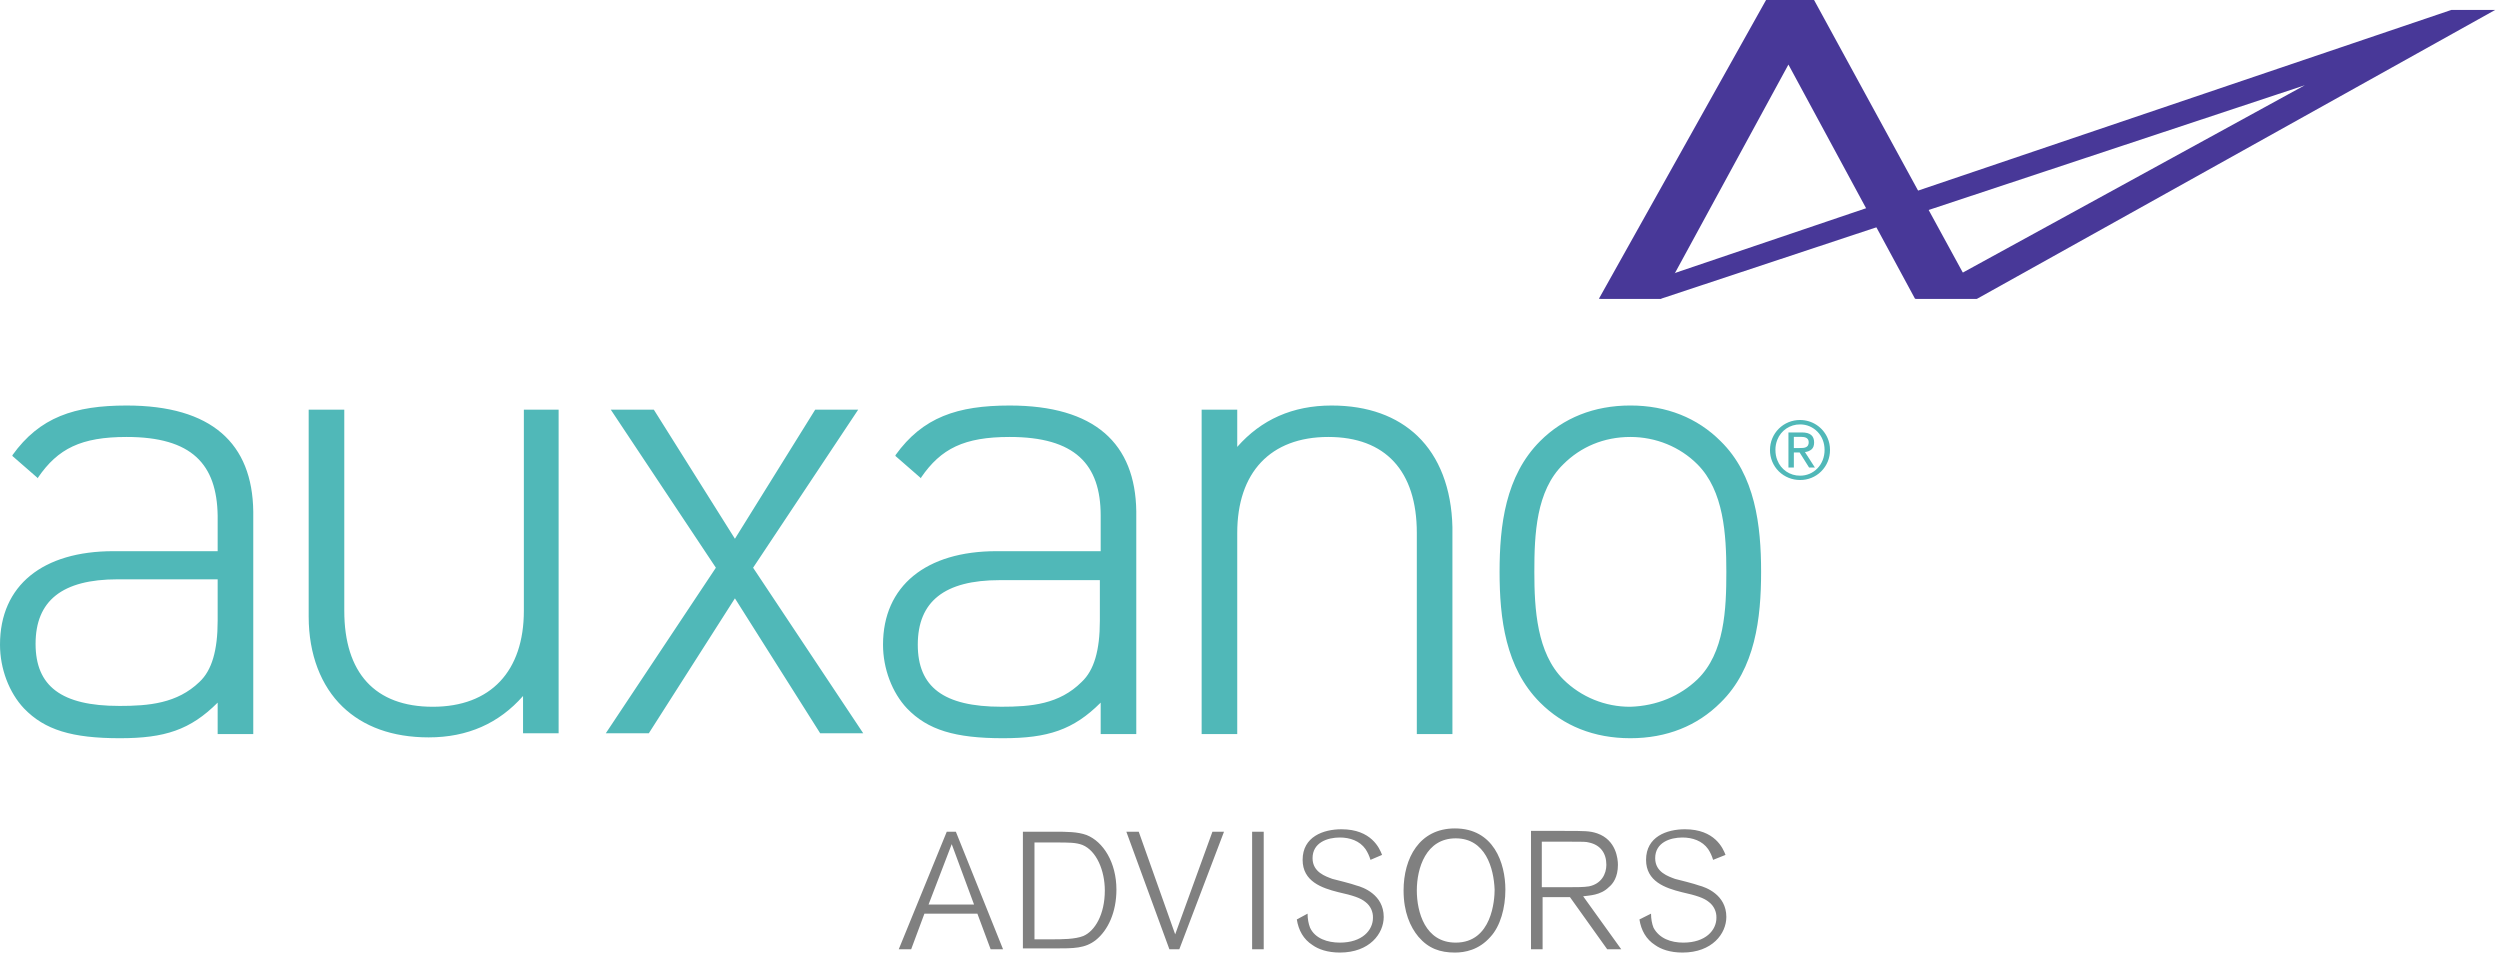
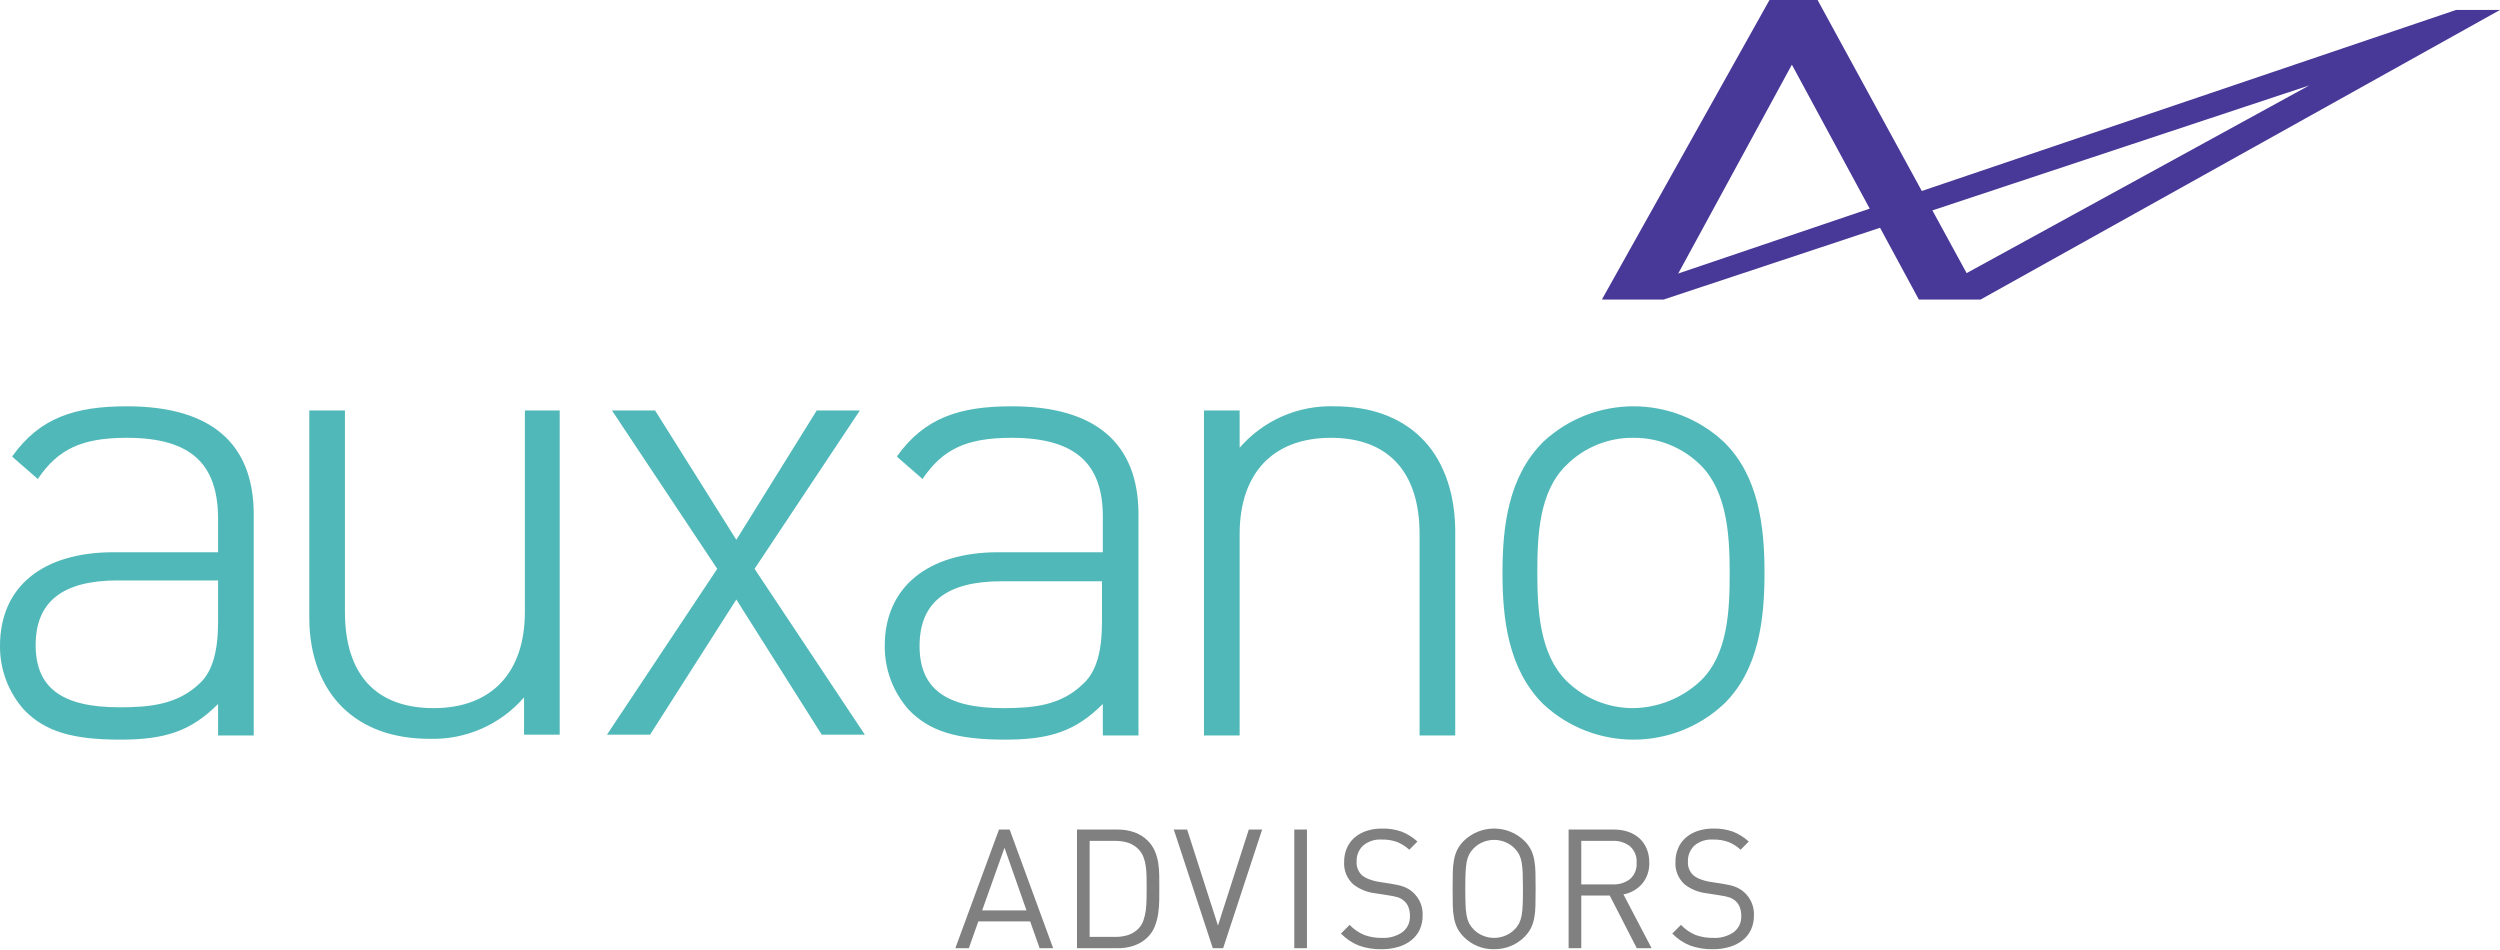
- <svg xmlns="http://www.w3.org/2000/svg" height="48" viewBox="0 0 125 48" width="125">
-   <g fill="none" fill-rule="evenodd">
-     <g fill-rule="nonzero">
-       <path d="M50.152 47.462h-.621l-.662-1.78h-2.648l-.662 1.78h-.621l2.4-5.876h.455zm-1.449-2.234l-1.117-3.021-1.158 3.02h2.275zm2.442 2.234v-5.876h1.572c.62 0 1.159 0 1.614.166.828.33 1.49 1.365 1.49 2.73 0 1.118-.414 2.028-1.035 2.525-.538.414-1.076.414-2.069.414h-1.572zm.58-.496h.868c.497 0 1.159 0 1.573-.166.579-.248 1.075-1.076 1.075-2.276 0-.993-.413-1.986-1.117-2.276-.33-.124-.662-.124-1.365-.124h-1.035v4.842zm7.241.496h-.497l-2.152-5.876h.62l1.822 5.131 1.862-5.13h.579zm4.22 0h-.58v-5.876h.58zm5.338-4.469a2.018 2.018 0 0 0-.248-.538c-.29-.414-.786-.58-1.283-.58-.62 0-1.365.25-1.365 1.035 0 .704.662.91.993 1.035.165.041.993.248 1.2.33.33.084 1.365.456 1.365 1.573 0 .828-.703 1.78-2.193 1.78-.62 0-1.076-.166-1.365-.373-.456-.29-.704-.745-.787-1.283l.538-.29c0 .249.042.497.124.704.249.538.87.745 1.49.745 1.117 0 1.655-.62 1.655-1.241a.951.951 0 0 0-.372-.787c-.248-.206-.62-.33-1.366-.496-.827-.207-1.779-.538-1.779-1.614 0-1.159 1.035-1.53 1.945-1.53 1.49 0 1.903.95 2.027 1.282zm6 3.848c-.58.662-1.283.787-1.78.787-.744 0-1.323-.207-1.82-.787-.414-.496-.745-1.241-.745-2.317 0-1.614.787-3.103 2.566-3.103 1.945 0 2.524 1.738 2.524 3.062 0 .91-.248 1.82-.745 2.358zm-1.738-4.924c-1.49 0-1.945 1.49-1.945 2.607 0 1.076.414 2.607 1.945 2.607 1.82 0 1.945-2.152 1.945-2.648-.041-1.076-.455-2.566-1.945-2.566zm8.276 5.545h-.703l-1.862-2.607H77.13v2.607h-.58v-5.917h1.656c1.034 0 1.283 0 1.655.124.952.331 1.035 1.283 1.035 1.572 0 .621-.249.952-.456 1.118-.413.413-.993.413-1.282.455l1.903 2.648zM77.09 44.36h1.365c.373 0 .745 0 .993-.042.621-.124.87-.62.87-1.076 0-.579-.29-.993-.87-1.117-.165-.041-.248-.041-.993-.041H77.09zm8.565-1.367a2.018 2.018 0 0 0-.248-.538c-.29-.414-.786-.58-1.283-.58-.62 0-1.365.25-1.365 1.035 0 .704.662.91.993 1.035.165.041.993.248 1.2.33.33.084 1.365.456 1.365 1.573 0 .828-.703 1.78-2.193 1.78-.62 0-1.076-.166-1.365-.373-.456-.29-.704-.745-.787-1.283l.58-.29c0 .249.041.497.124.704.29.538.869.745 1.49.745 1.117 0 1.655-.62 1.655-1.241a.951.951 0 0 0-.373-.787c-.248-.206-.62-.33-1.365-.496-.828-.207-1.78-.538-1.78-1.614 0-1.159 1.035-1.53 1.945-1.53 1.49 0 1.904.95 2.028 1.282l-.62.248z" fill="gray" />
-       <path d="M6.331 20.276c-2.607 0-4.345.58-5.71 2.483v.041l1.282 1.117v-.041c.994-1.448 2.152-2.028 4.428-2.028 3.269 0 4.51 1.366 4.552 3.931v1.78H5.669C2.152 27.559 0 29.255 0 32.234c0 1.2.455 2.4 1.2 3.187 1.034 1.076 2.4 1.49 4.8 1.49 2.234 0 3.517-.414 4.883-1.78v1.572h1.78v-11.13c-.042-3.394-2.07-5.297-6.332-5.297zm-.372 15.02c-2.897 0-4.18-.993-4.18-3.103 0-2.152 1.324-3.227 4.097-3.227h5.007v2.068c0 1.49-.29 2.483-.91 3.063-1.118 1.075-2.525 1.2-4.014 1.2zm20.234-14.813v10.055c0 3.02-1.655 4.8-4.552 4.8-2.896 0-4.427-1.697-4.427-4.8V20.483h-1.78v10.345c0 1.903.621 3.475 1.697 4.51 1.035.993 2.483 1.531 4.303 1.531 1.945 0 3.518-.703 4.718-2.069v1.862h1.779v-16.18h-1.738zm11.462 7.903l5.255-7.903h-2.15l-4.014 6.455-4.055-6.455h-2.152l5.255 7.903-5.503 8.276h2.151l4.304-6.745 4.262 6.745h2.152zm12.828-8.11c-2.607 0-4.345.58-5.71 2.483v.041l1.282 1.117v-.041c.993-1.448 2.152-2.028 4.428-2.028 3.269 0 4.551 1.366 4.551 3.931v1.78h-5.213c-3.518 0-5.67 1.738-5.67 4.675 0 1.2.456 2.4 1.2 3.187 1.035 1.076 2.4 1.49 4.8 1.49 2.235 0 3.518-.414 4.883-1.78v1.572h1.78v-11.13c-.042-3.394-2.07-5.297-6.331-5.297zm4.51 8.69v2.068c0 1.49-.29 2.483-.91 3.063-1.117 1.117-2.524 1.24-4.014 1.24-2.897 0-4.18-.992-4.18-3.103 0-2.151 1.325-3.227 4.097-3.227h5.007zm15.89-7.159c-1.035-.993-2.483-1.531-4.304-1.531-1.945 0-3.517.703-4.717 2.069v-1.862h-1.78v16.22h1.78V26.648c0-3.02 1.655-4.8 4.552-4.8 2.855 0 4.427 1.697 4.427 4.8v10.055h1.78V26.36c-.042-1.945-.662-3.518-1.738-4.552zm15.145.248c-1.159-1.158-2.69-1.78-4.51-1.78-1.821 0-3.352.622-4.511 1.78-1.738 1.738-2.028 4.22-2.028 6.538 0 2.317.29 4.8 2.028 6.538 1.159 1.159 2.69 1.78 4.51 1.78s3.352-.621 4.51-1.78c1.739-1.697 2.028-4.22 2.028-6.538 0-2.317-.29-4.841-2.027-6.538zm-4.51 13.283a4.724 4.724 0 0 1-3.352-1.366c-1.325-1.324-1.449-3.517-1.449-5.379s.083-4.055 1.449-5.38c.868-.868 2.027-1.365 3.351-1.365 1.283 0 2.483.497 3.352 1.366 1.324 1.324 1.448 3.517 1.448 5.38 0 1.861-.083 4.054-1.448 5.378-.869.828-2.028 1.325-3.352 1.366z" fill="#50b8b8" />
-       <path d="M124.759.497h-2.193l-42.621 14.44h3.103l32.193-10.675-19.49 10.676h3.104z" fill="#483898" />
-       <path d="M90.703 0h-2.4l-8.358 14.938h3.103l6.373-11.71 6.33 11.71h3.104z" fill="#483898" />
-     </g>
-     <path d="M89.693 22.402h.283c.061 0 .12-.002.174-.006a.44.44 0 0 0 .145-.035.229.229 0 0 0 .102-.086.297.297 0 0 0 .038-.163.255.255 0 0 0-.034-.14.23.23 0 0 0-.088-.08.383.383 0 0 0-.124-.039.966.966 0 0 0-.137-.01h-.36v.559zm-.271-.78h.674c.207 0 .36.042.46.125s.15.209.15.377c0 .158-.044.274-.132.348a.59.59 0 0 1-.327.13l.499.776h-.291l-.475-.756h-.287v.756h-.271zm-.65.872c0 .185.03.355.093.512a1.201 1.201 0 0 0 1.139.777 1.184 1.184 0 0 0 .872-.37c.11-.114.196-.25.259-.407a1.37 1.37 0 0 0 .094-.512c0-.18-.032-.347-.094-.502a1.222 1.222 0 0 0-.648-.673 1.184 1.184 0 0 0-.483-.098 1.208 1.208 0 0 0-1.139.771 1.332 1.332 0 0 0-.094.502zm-.272 0A1.493 1.493 0 0 1 90.004 21a1.497 1.497 0 0 1 1.376.904c.08.182.12.378.12.59a1.489 1.489 0 0 1-.443 1.078 1.468 1.468 0 0 1-1.053.428 1.51 1.51 0 0 1-1.06-.428 1.489 1.489 0 0 1-.445-1.078z" fill="#50b8b8" />
+ <svg xmlns="http://www.w3.org/2000/svg" viewBox="0 0 357.667 135.801">
+   <path d="M148.739 135.659l-1.359-3.839h-7.415l-1.358 3.839h-1.932l6.247-16.977h1.525l6.224 16.977zm-5.03-14.377l-3.195 8.964h6.341zm22.149 5.698q0 .882-.012 1.86a13.977 13.977 0 0 1-.155 1.92 8.094 8.094 0 0 1-.488 1.8 4.566 4.566 0 0 1-1.014 1.526 5.08 5.08 0 0 1-1.86 1.168 6.957 6.957 0 0 1-2.432.405h-5.817v-16.977h5.817a6.98 6.98 0 0 1 2.432.405 5.083 5.083 0 0 1 1.86 1.17 4.755 4.755 0 0 1 1.014 1.465 7.145 7.145 0 0 1 .488 1.669 12.056 12.056 0 0 1 .155 1.788q.012.918.012 1.801zm-1.813 0q0-.787-.011-1.562a12.415 12.415 0 0 0-.108-1.478 5.905 5.905 0 0 0-.333-1.323 3.238 3.238 0 0 0-.668-1.073 3.68 3.68 0 0 0-1.502-.966 5.861 5.861 0 0 0-1.836-.274h-3.696v13.734h3.696a5.864 5.864 0 0 0 1.836-.275 3.671 3.671 0 0 0 1.502-.966 3.127 3.127 0 0 0 .668-1.132 6.97 6.97 0 0 0 .333-1.455 14.898 14.898 0 0 0 .108-1.609q.012-.835.012-1.621zm10.945 8.678h-1.478l-5.58-16.976h1.908l4.41 13.734 4.411-13.734h1.907zm10.18 0v-16.976h1.812v16.976zm18.36-4.672a4.723 4.723 0 0 1-.417 2.014 4.18 4.18 0 0 1-1.192 1.514 5.552 5.552 0 0 1-1.86.954 8.154 8.154 0 0 1-2.396.333 9.059 9.059 0 0 1-3.267-.524 7.349 7.349 0 0 1-2.552-1.717l1.24-1.24a6.114 6.114 0 0 0 2.123 1.455 7.06 7.06 0 0 0 2.503.405 4.715 4.715 0 0 0 2.933-.822 2.76 2.76 0 0 0 1.072-2.325 3.497 3.497 0 0 0-.202-1.216 2.212 2.212 0 0 0-.608-.906 2.577 2.577 0 0 0-.846-.512 8.333 8.333 0 0 0-1.371-.299l-1.98-.31a6.217 6.217 0 0 1-3.123-1.287 4.025 4.025 0 0 1-1.288-3.172 4.95 4.95 0 0 1 .382-1.967 4.167 4.167 0 0 1 1.085-1.513 5.021 5.021 0 0 1 1.705-.966 6.91 6.91 0 0 1 2.265-.346 7.91 7.91 0 0 1 2.79.44 7.33 7.33 0 0 1 2.264 1.419l-1.167 1.169a5.705 5.705 0 0 0-1.694-1.085 6.015 6.015 0 0 0-2.264-.37 3.759 3.759 0 0 0-2.647.858 2.965 2.965 0 0 0-.93 2.29 2.457 2.457 0 0 0 .763 1.954 3.68 3.68 0 0 0 1.013.573 6.674 6.674 0 0 0 1.276.357l1.86.287q.596.095 1.062.203a5.578 5.578 0 0 1 .822.25 4.593 4.593 0 0 1 .655.322 3.55 3.55 0 0 1 .56.417 4.176 4.176 0 0 1 1.431 3.363zm16.165-3.816q0 1.36-.024 2.372a10.872 10.872 0 0 1-.178 1.813 5.61 5.61 0 0 1-.477 1.442 4.826 4.826 0 0 1-.918 1.24 5.963 5.963 0 0 1-1.955 1.312 6.192 6.192 0 0 1-2.385.452 5.897 5.897 0 0 1-4.34-1.764 4.802 4.802 0 0 1-.918-1.24 5.61 5.61 0 0 1-.476-1.442 10.872 10.872 0 0 1-.179-1.813q-.023-1.012-.023-2.372t.023-2.372a10.883 10.883 0 0 1 .179-1.813 5.635 5.635 0 0 1 .476-1.442 4.817 4.817 0 0 1 .918-1.24 6.219 6.219 0 0 1 8.68 0 4.84 4.84 0 0 1 .918 1.24 5.635 5.635 0 0 1 .477 1.442 10.883 10.883 0 0 1 .179 1.813q.023 1.014.023 2.372zm-1.812 0q0-1.334-.036-2.253a11.117 11.117 0 0 0-.154-1.561 4.056 4.056 0 0 0-.358-1.11 3.482 3.482 0 0 0-.644-.87 3.859 3.859 0 0 0-1.323-.893 4.18 4.18 0 0 0-3.219 0 3.85 3.85 0 0 0-1.323.893 3.458 3.458 0 0 0-.644.87 4.06 4.06 0 0 0-.358 1.11 11.117 11.117 0 0 0-.154 1.561q-.037.919-.037 2.253t.037 2.253a11.149 11.149 0 0 0 .154 1.563 4.053 4.053 0 0 0 .358 1.108 3.46 3.46 0 0 0 .644.87 3.852 3.852 0 0 0 1.323.894 4.191 4.191 0 0 0 3.219 0 3.861 3.861 0 0 0 1.323-.894 3.484 3.484 0 0 0 .644-.87 4.05 4.05 0 0 0 .358-1.109 11.149 11.149 0 0 0 .154-1.562q.037-.917.036-2.253zm16.286 8.489l-3.864-7.535h-4.077v7.535h-1.811v-16.977h6.508a6.146 6.146 0 0 1 2.027.322 4.556 4.556 0 0 1 1.597.93 4.152 4.152 0 0 1 1.037 1.49 5.065 5.065 0 0 1 .37 1.98 4.465 4.465 0 0 1-1.025 3.04 4.649 4.649 0 0 1-2.67 1.514l4.03 7.701zm-.025-12.232a2.865 2.865 0 0 0-.941-2.349 3.721 3.721 0 0 0-2.445-.774h-4.53v6.223h4.53a3.76 3.76 0 0 0 2.445-.763 2.83 2.83 0 0 0 .941-2.337zm16.785 7.559a4.722 4.722 0 0 1-.417 2.014 4.18 4.18 0 0 1-1.192 1.514 5.552 5.552 0 0 1-1.86.954 8.156 8.156 0 0 1-2.396.333 9.059 9.059 0 0 1-3.266-.524 7.349 7.349 0 0 1-2.552-1.717l1.24-1.24a6.114 6.114 0 0 0 2.122 1.455 7.06 7.06 0 0 0 2.504.405 4.715 4.715 0 0 0 2.932-.822 2.76 2.76 0 0 0 1.073-2.325 3.5 3.5 0 0 0-.202-1.216 2.214 2.214 0 0 0-.609-.906 2.579 2.579 0 0 0-.846-.512 8.338 8.338 0 0 0-1.37-.299l-1.98-.31a6.217 6.217 0 0 1-3.123-1.287 4.025 4.025 0 0 1-1.288-3.172 4.95 4.95 0 0 1 .382-1.967 4.167 4.167 0 0 1 1.085-1.513 5.021 5.021 0 0 1 1.705-.966 6.91 6.91 0 0 1 2.265-.346 7.91 7.91 0 0 1 2.79.44 7.33 7.33 0 0 1 2.264 1.419l-1.167 1.169a5.704 5.704 0 0 0-1.694-1.085 6.015 6.015 0 0 0-2.264-.37 3.759 3.759 0 0 0-2.647.858 2.965 2.965 0 0 0-.93 2.29 2.457 2.457 0 0 0 .763 1.954 3.68 3.68 0 0 0 1.013.573 6.675 6.675 0 0 0 1.276.357l1.86.286q.596.095 1.061.203a5.58 5.58 0 0 1 .822.25 4.587 4.587 0 0 1 .656.323 3.55 3.55 0 0 1 .56.417 4.176 4.176 0 0 1 1.43 3.363z" fill="gray" />
+   <path fill="#483898" d="M357.667 1.424L351.38 1.424 229.192 42.825 238.089 42.825 330.383 12.219 274.508 42.825 283.405 42.825 357.667 1.424z" />
+   <path fill="#483898" d="M260.035 0L253.155 0 229.192 42.825 238.089 42.825 256.358 9.253 274.508 42.825 283.405 42.825 260.035 0z" />
+   <g fill="#50b8b8">
+     <path d="M17.083 101.19c-8.304 0-11.982-2.846-11.982-8.896 0-6.17 3.796-9.253 11.744-9.253H31.2v5.93c0 4.272-.83 7.119-2.61 8.78-3.203 3.084-7.237 3.44-11.507 3.44zm1.067-43.062c-7.474 0-12.456 1.661-16.37 7.118v.119l3.677 3.203v-.119c2.847-4.152 6.168-5.813 12.693-5.813 9.372 0 12.93 3.915 13.05 11.27v5.101H16.251C6.17 79.007 0 83.871 0 92.412a13.587 13.587 0 0 0 3.44 9.135c2.966 3.084 6.88 4.27 13.761 4.27 6.406 0 10.084-1.186 13.998-5.1v4.507H36.3V73.313c-.118-9.728-5.93-15.185-18.15-15.185zm56.942.593v28.827c0 8.66-4.745 13.761-13.049 13.761S49.35 96.446 49.35 87.55V58.72h-5.101V88.38c0 5.457 1.78 9.965 4.863 12.93 2.966 2.847 7.118 4.39 12.338 4.39a17.19 17.19 0 0 0 13.524-5.932v5.339h5.1V58.722z" />
+     <path d="M107.953 81.38L123.019 58.721 116.85 58.721 105.343 77.228 93.717 58.721 87.548 58.721 102.614 81.38 86.837 105.106 93.005 105.106 105.343 85.769 117.562 105.106 123.73 105.106 107.953 81.38z" />
+     <path d="M157.658 83.04v5.932c0 4.27-.83 7.118-2.61 8.778-3.203 3.203-7.236 3.56-11.507 3.56-8.304 0-11.981-2.848-11.981-8.898 0-6.169 3.796-9.253 11.744-9.253h14.354zm-12.93-24.912c-7.474 0-12.456 1.661-16.371 7.118v.119l3.677 3.203v-.119c2.848-4.152 6.17-5.813 12.694-5.813 9.371 0 13.049 3.915 13.049 11.27v5.101H142.83c-10.083 0-16.252 4.983-16.252 13.405a13.587 13.587 0 0 0 3.44 9.135c2.966 3.084 6.88 4.27 13.76 4.27 6.407 0 10.084-1.186 13.999-5.1v4.508h5.101V73.313c-.119-9.728-5.931-15.185-18.15-15.185zm58.484 4.39c-2.966-2.847-7.118-4.39-12.337-4.39a17.189 17.189 0 0 0-13.524 5.932v-5.339h-5.101v46.503h5.101V76.397c0-8.66 4.745-13.76 13.05-13.76 8.185 0 12.693 4.863 12.693 13.76v28.827h5.1V75.567c-.118-5.576-1.898-10.084-4.982-13.05zm30.488 38.791a13.542 13.542 0 0 1-9.609-3.914c-3.796-3.796-4.152-10.084-4.152-15.422s.237-11.626 4.152-15.422a13.34 13.34 0 0 1 9.609-3.915 13.542 13.542 0 0 1 9.609 3.915c3.796 3.796 4.152 10.083 4.152 15.422s-.237 11.625-4.152 15.422a14.386 14.386 0 0 1-9.609 3.914zm12.93-38.08a18.94 18.94 0 0 0-25.86 0c-4.983 4.983-5.814 12.1-5.814 18.744s.831 13.76 5.813 18.743a18.94 18.94 0 0 0 25.862 0c4.982-4.864 5.812-12.1 5.812-18.743s-.83-13.88-5.813-18.744z" />
  </g>
</svg>
